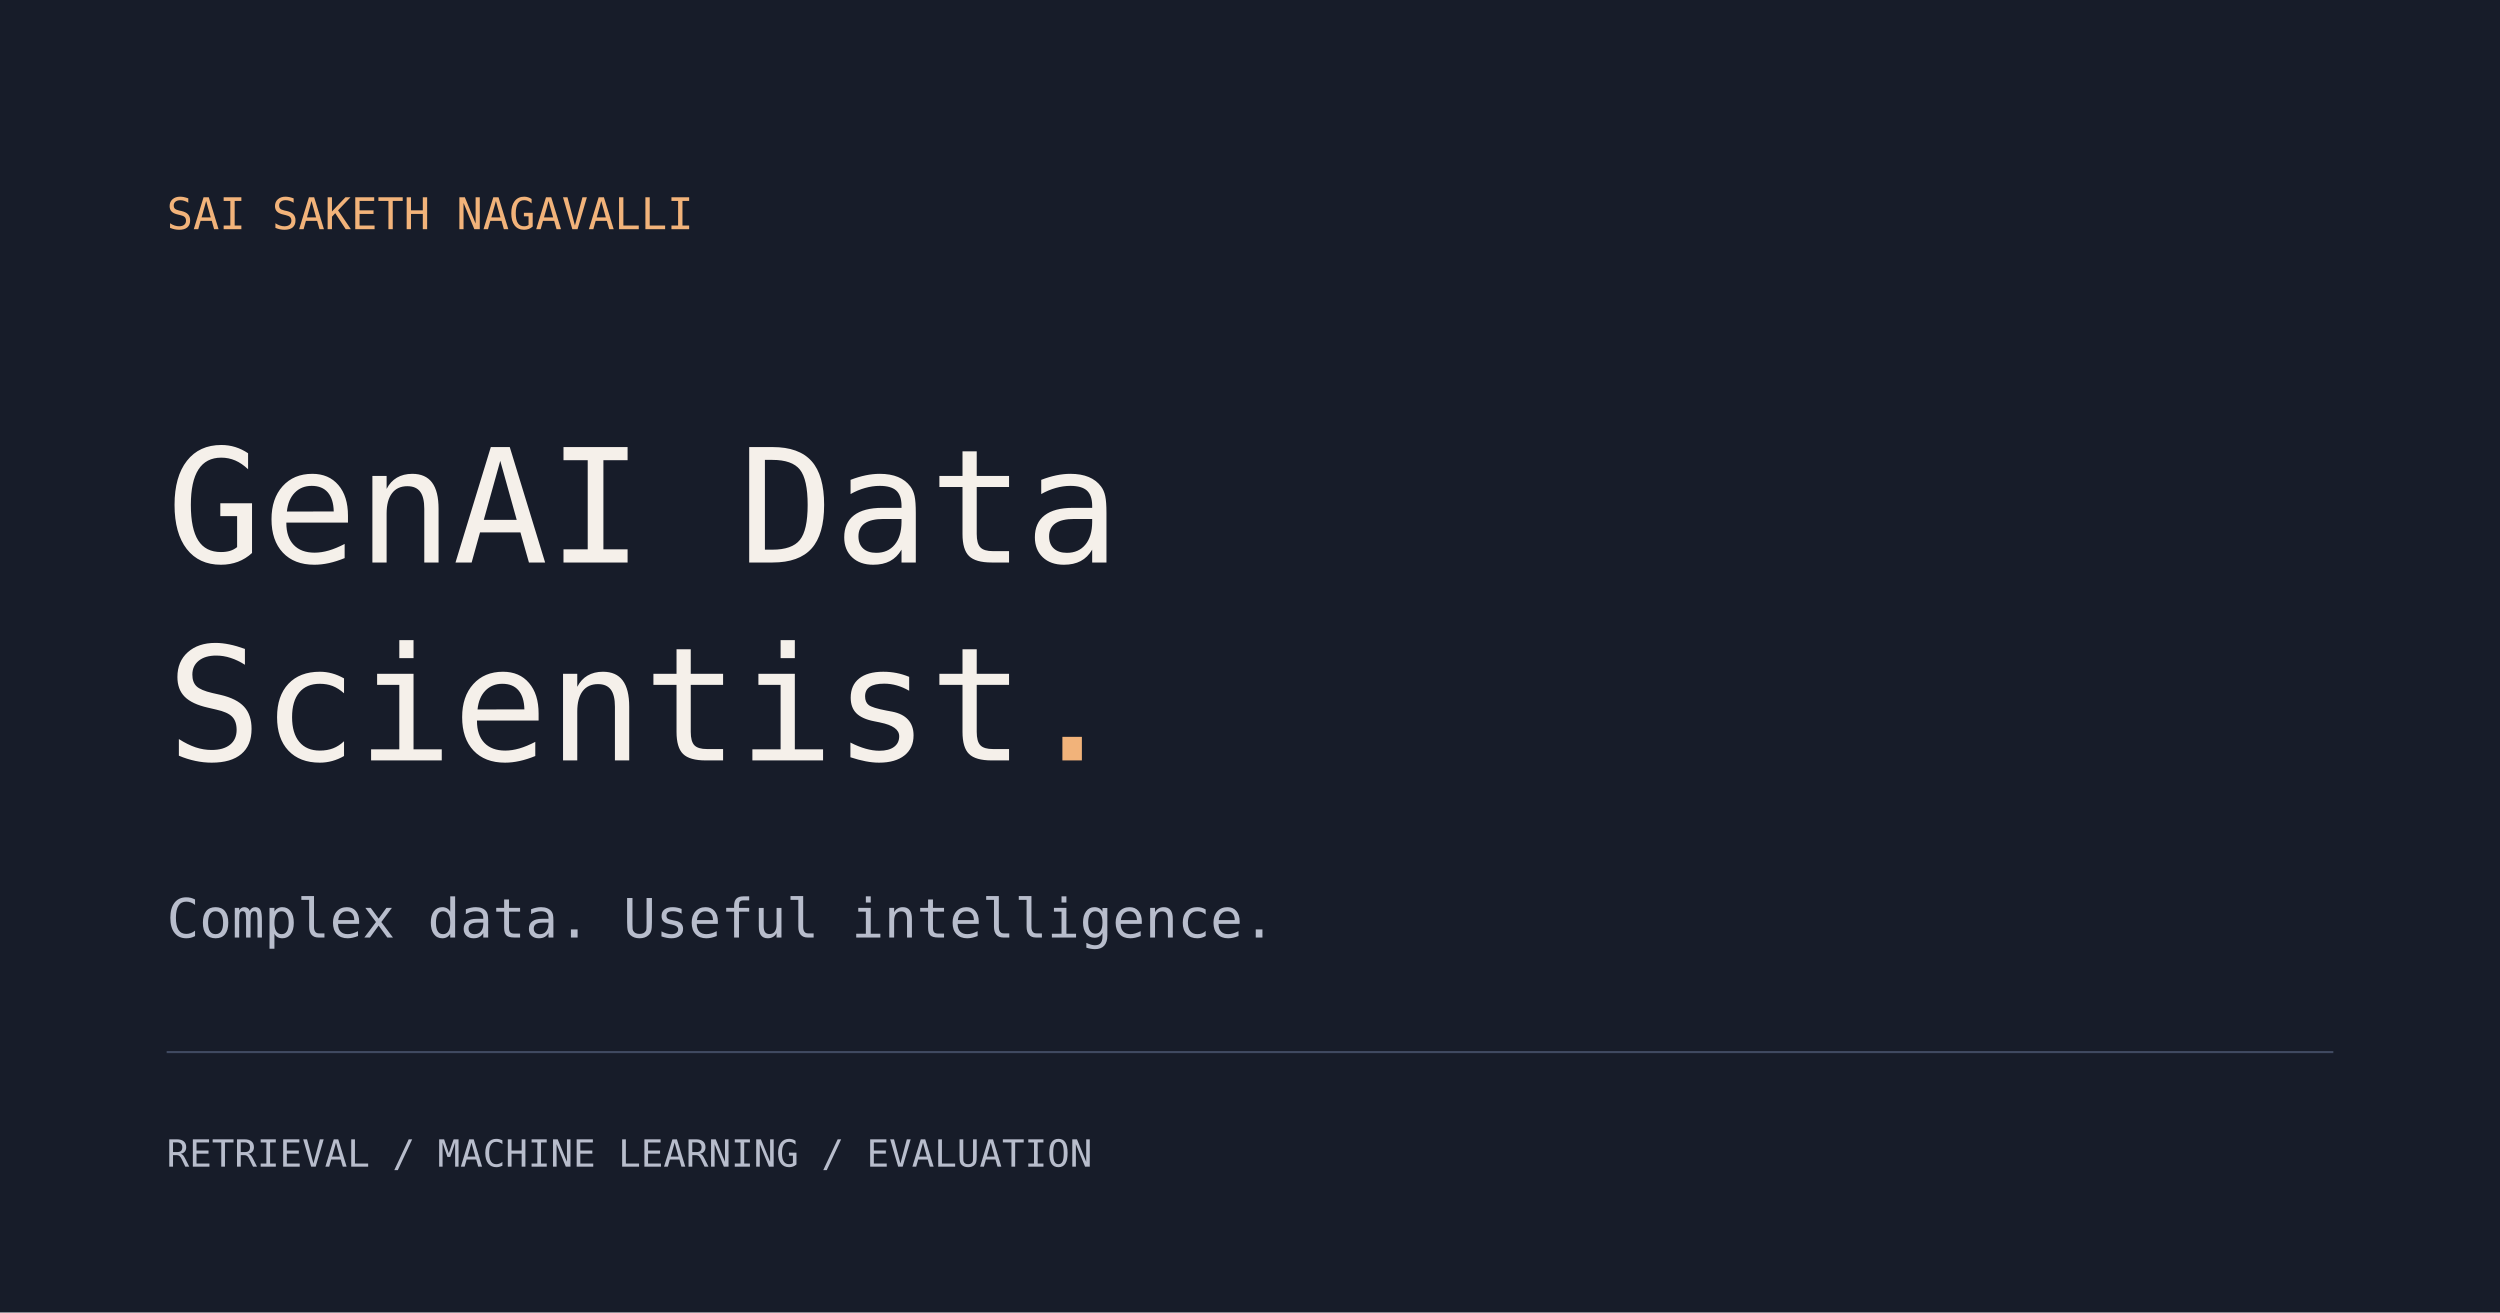
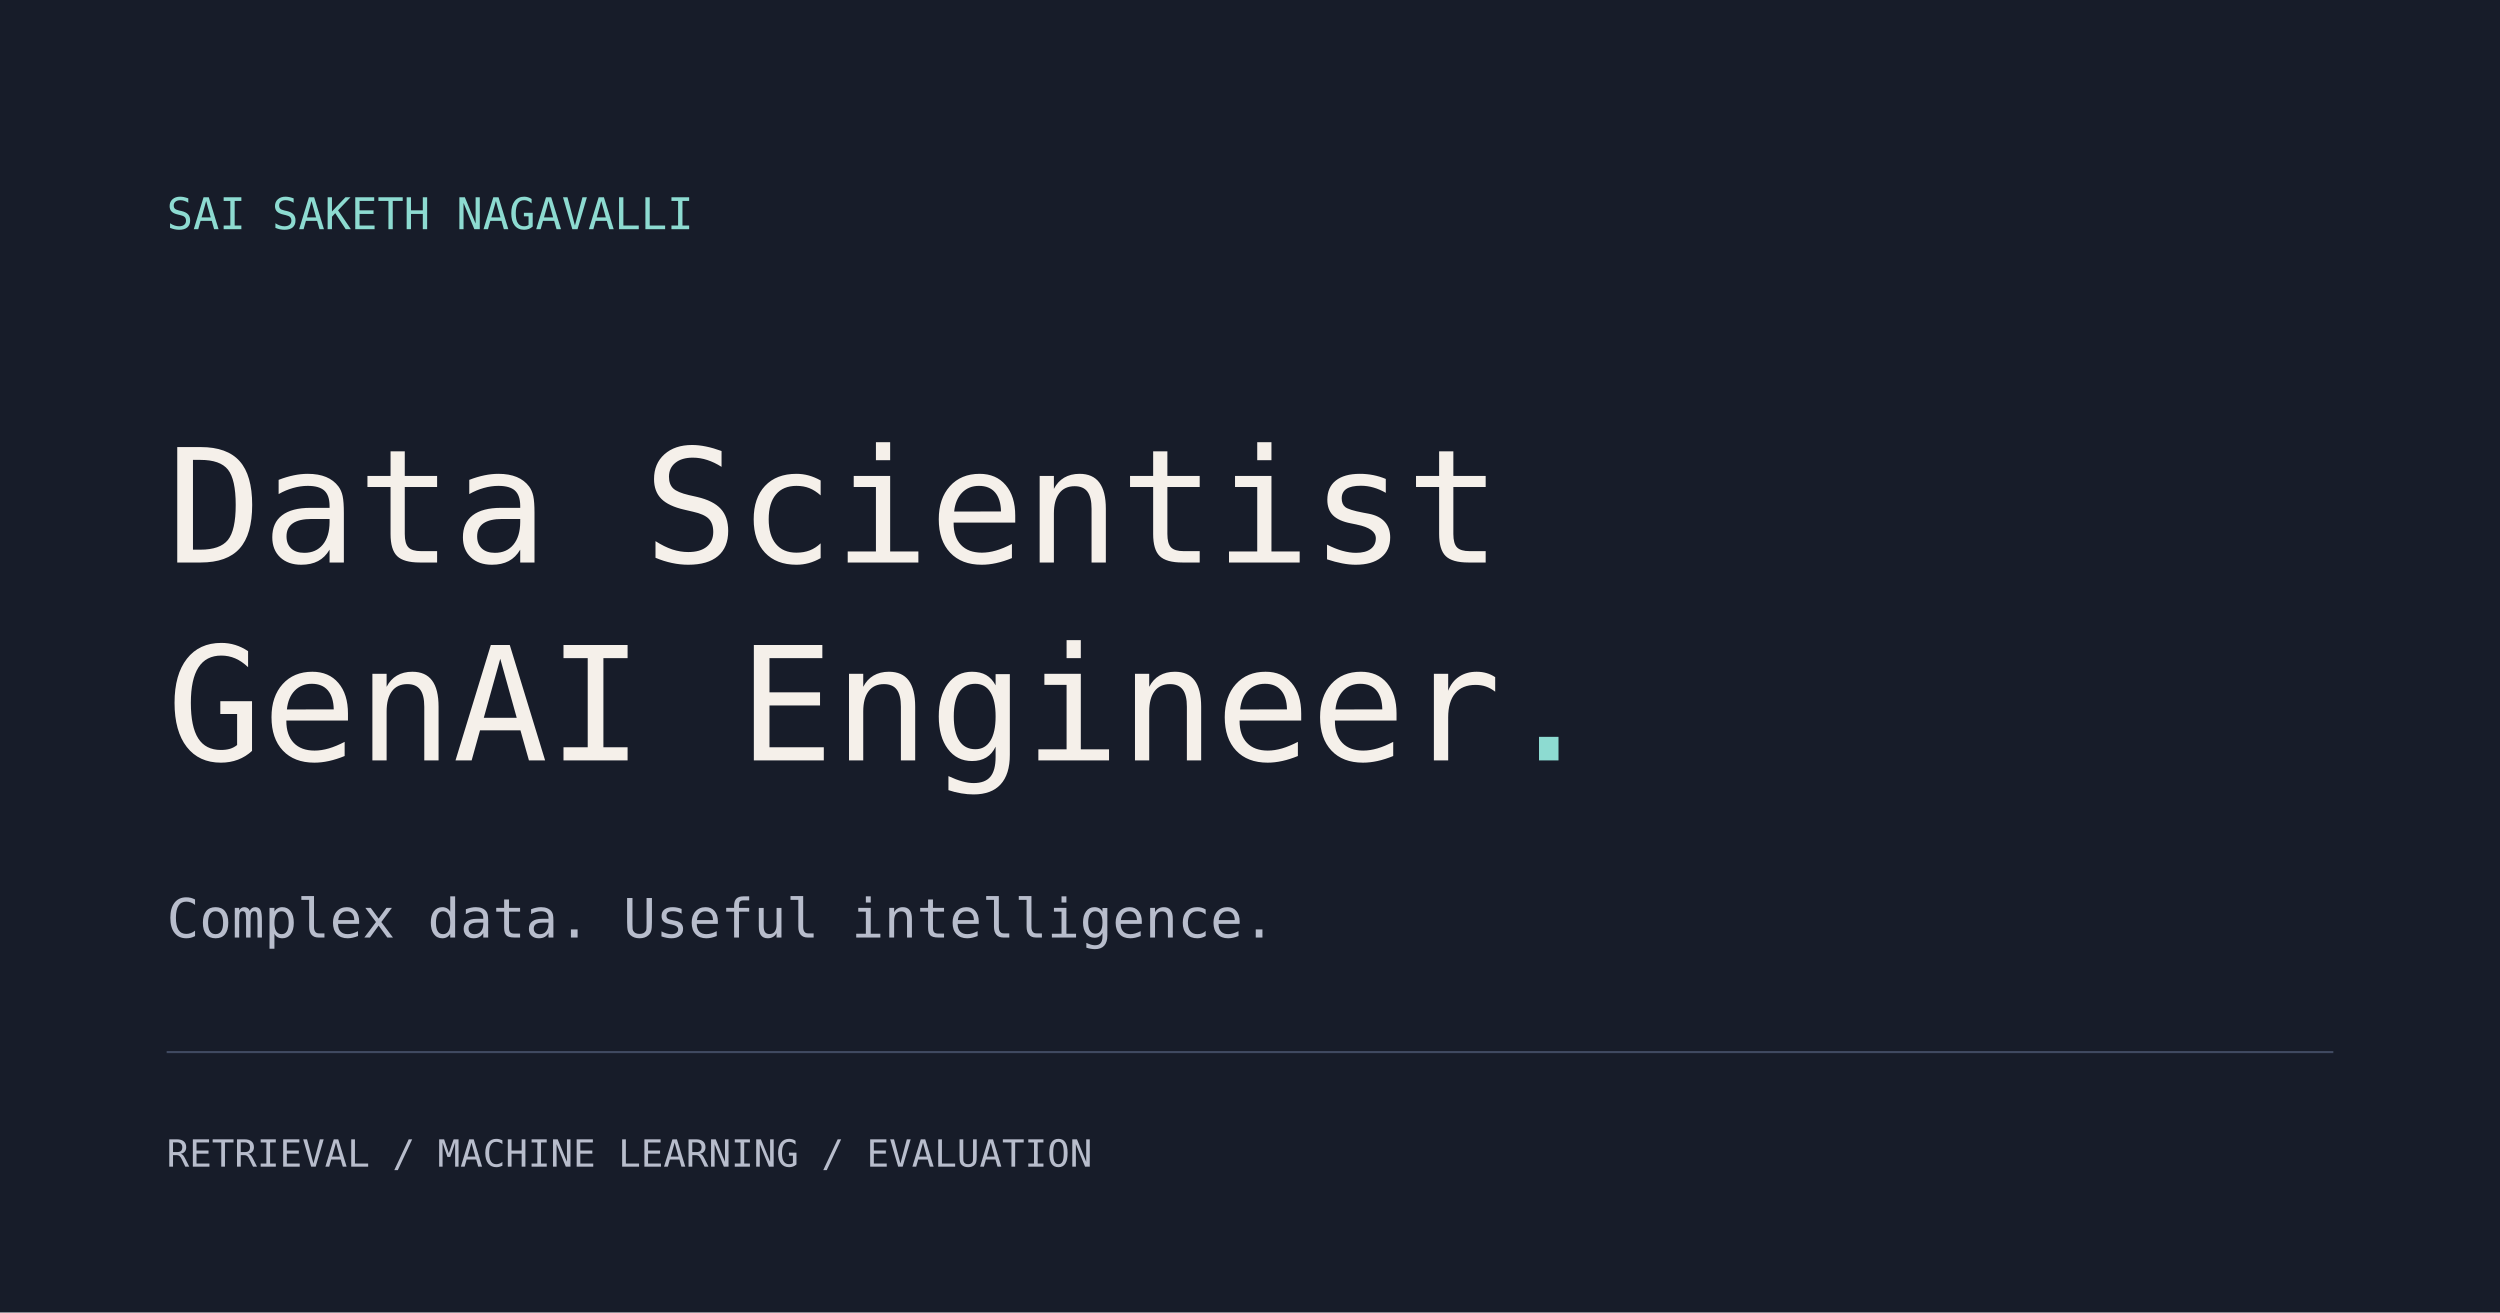
<svg xmlns="http://www.w3.org/2000/svg" width="1200" height="630" viewBox="0 0 1200 630">
  <rect width="1200" height="630" fill="#171c29" />
  <g font-family="monospace">
-     <text x="80" y="110" font-size="21" fill="#f2b37a">SAI SAKETH NAGAVALLI</text>
-     <text x="80" y="270" font-size="76" fill="#f5f0ea">GenAI Data</text>
-     <text x="80" y="365" font-size="76" fill="#f5f0ea">Scientist<tspan fill="#f2b37a">.</tspan>
+     <text x="80" y="110" font-size="21" fill="#8ddbd1">SAI SAKETH NAGAVALLI</text>
+     <text x="80" y="270" font-size="76" fill="#f5f0ea">Data Scientist</text>
+     <text x="80" y="365" font-size="76" fill="#f5f0ea">GenAI Engineer<tspan fill="#8ddbd1">.</tspan>
    </text>
    <text x="80" y="450" font-size="26" fill="#b8bdcc">Complex data. Useful intelligence.</text>
    <path d="M80 505H1120" stroke="#404a61" />
    <text x="80" y="560" font-size="18" fill="#b8bdcc">RETRIEVAL / MACHINE LEARNING / EVALUATION</text>
  </g>
</svg>
